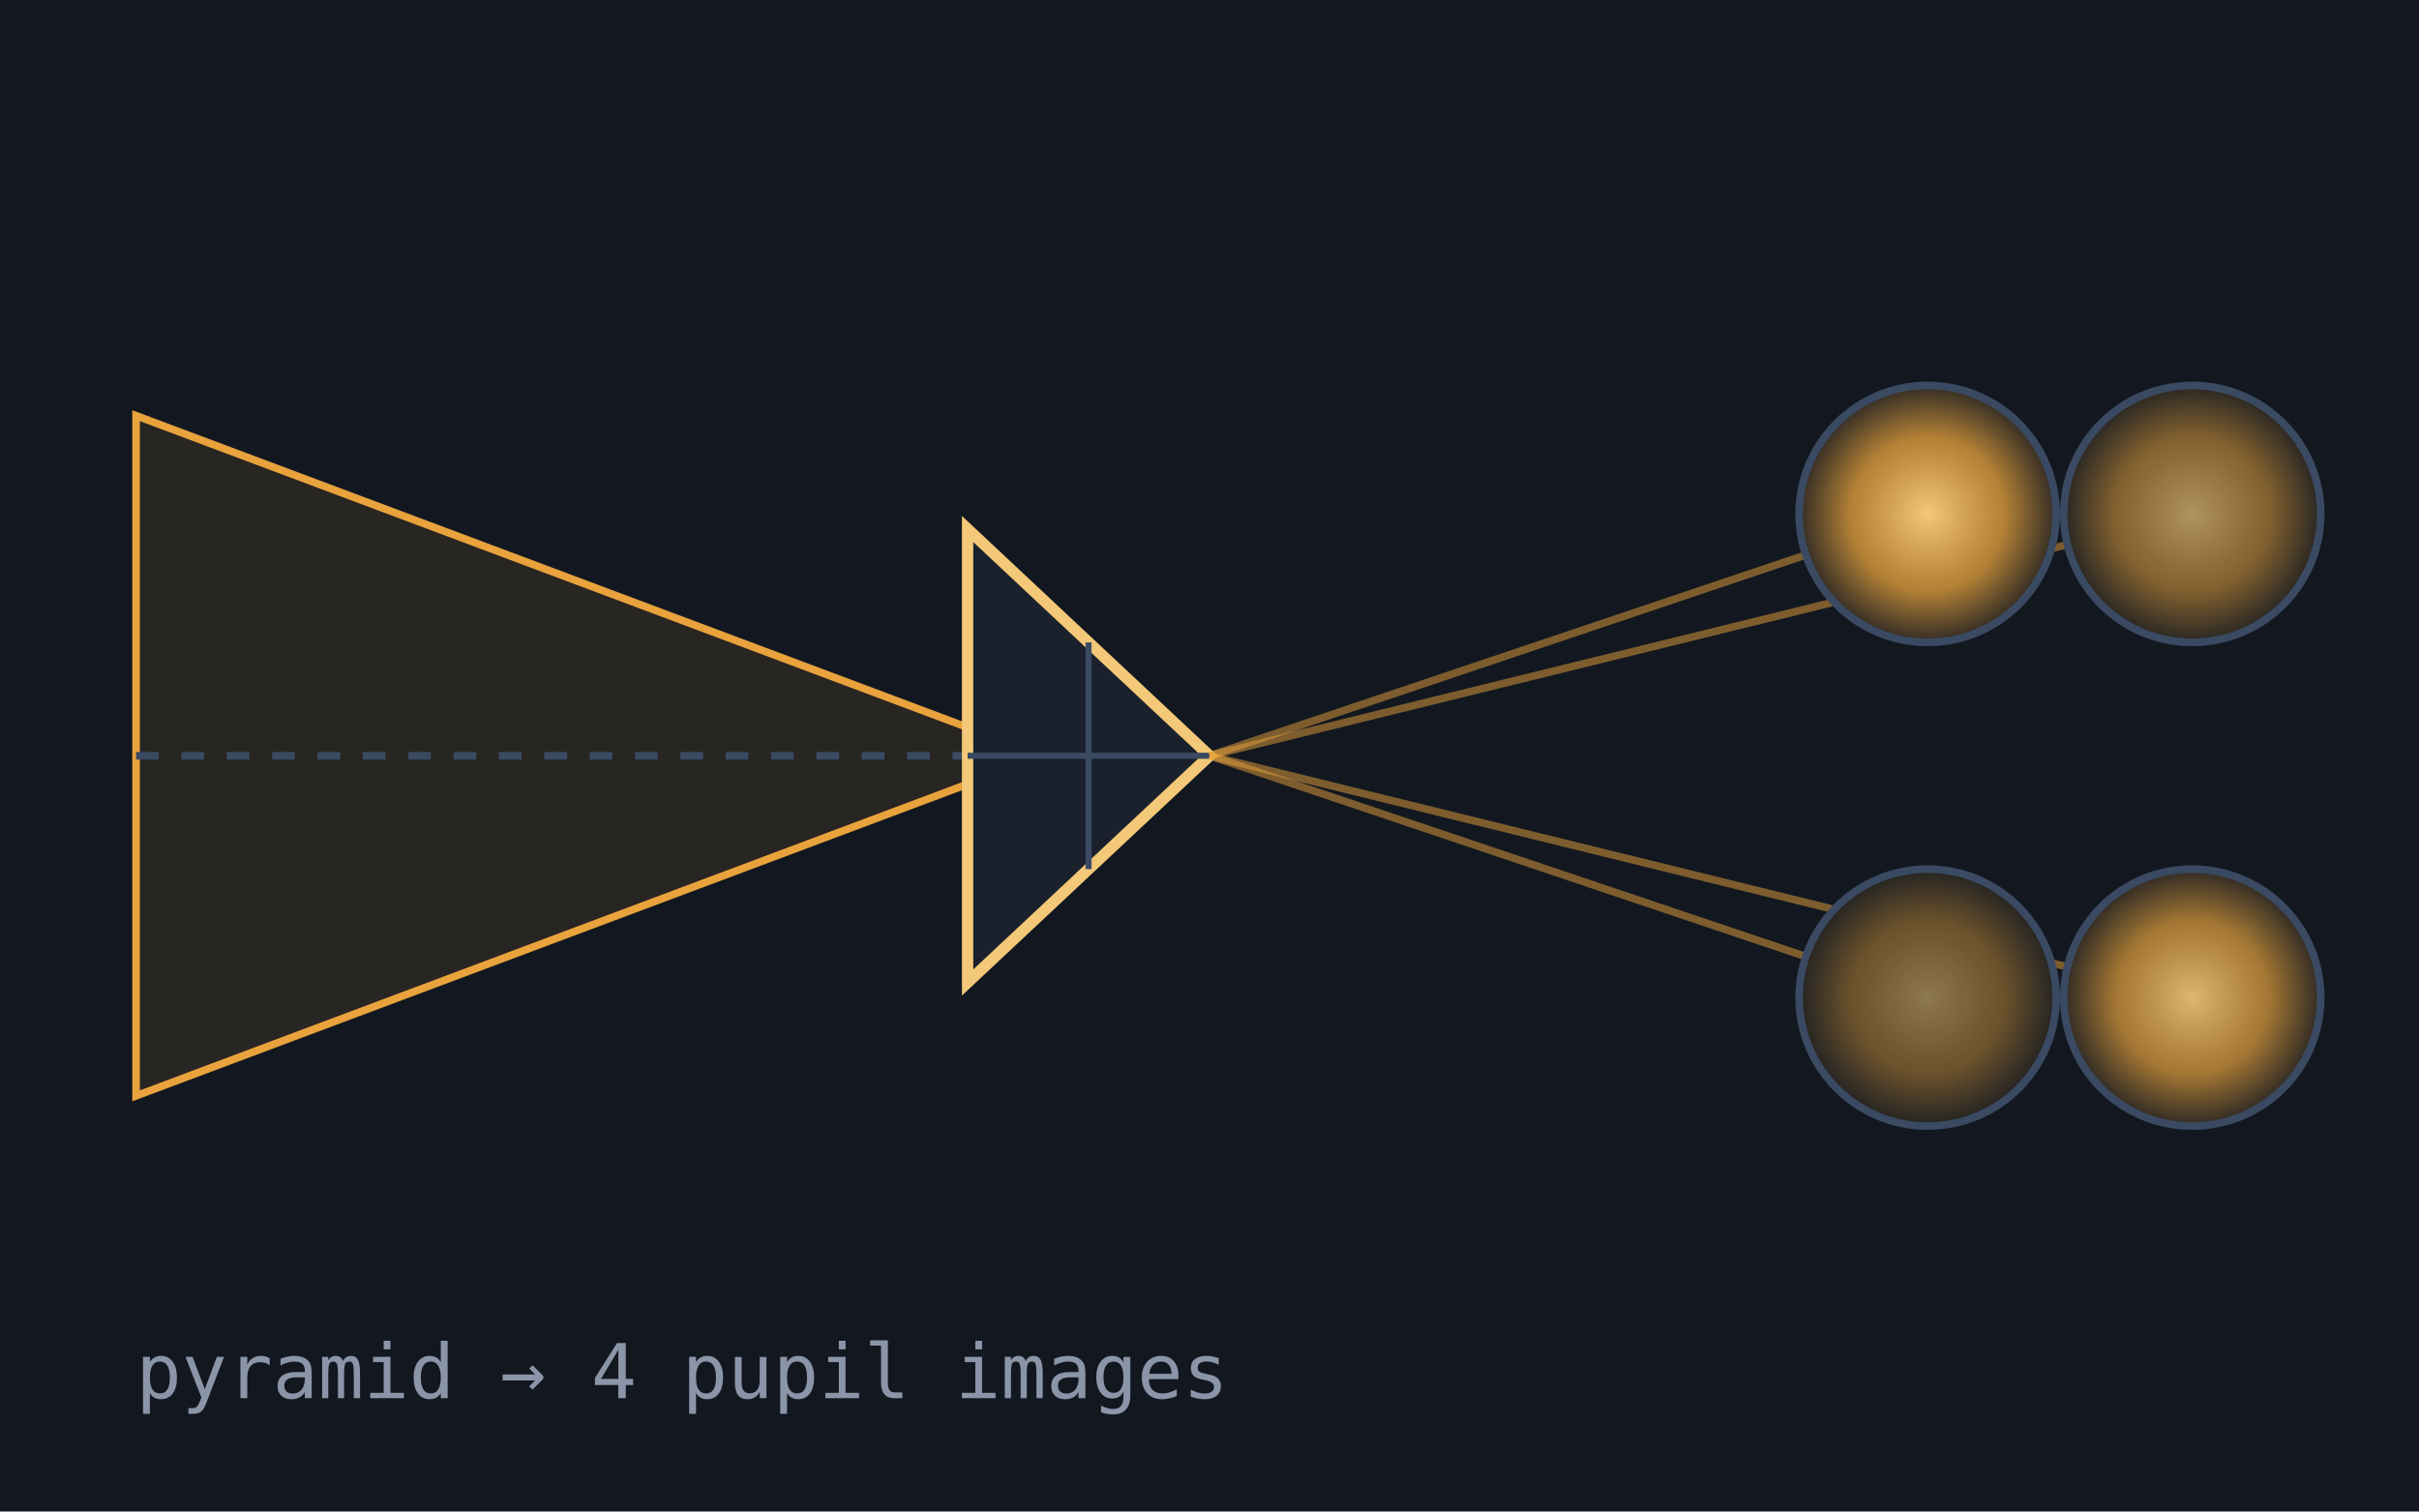
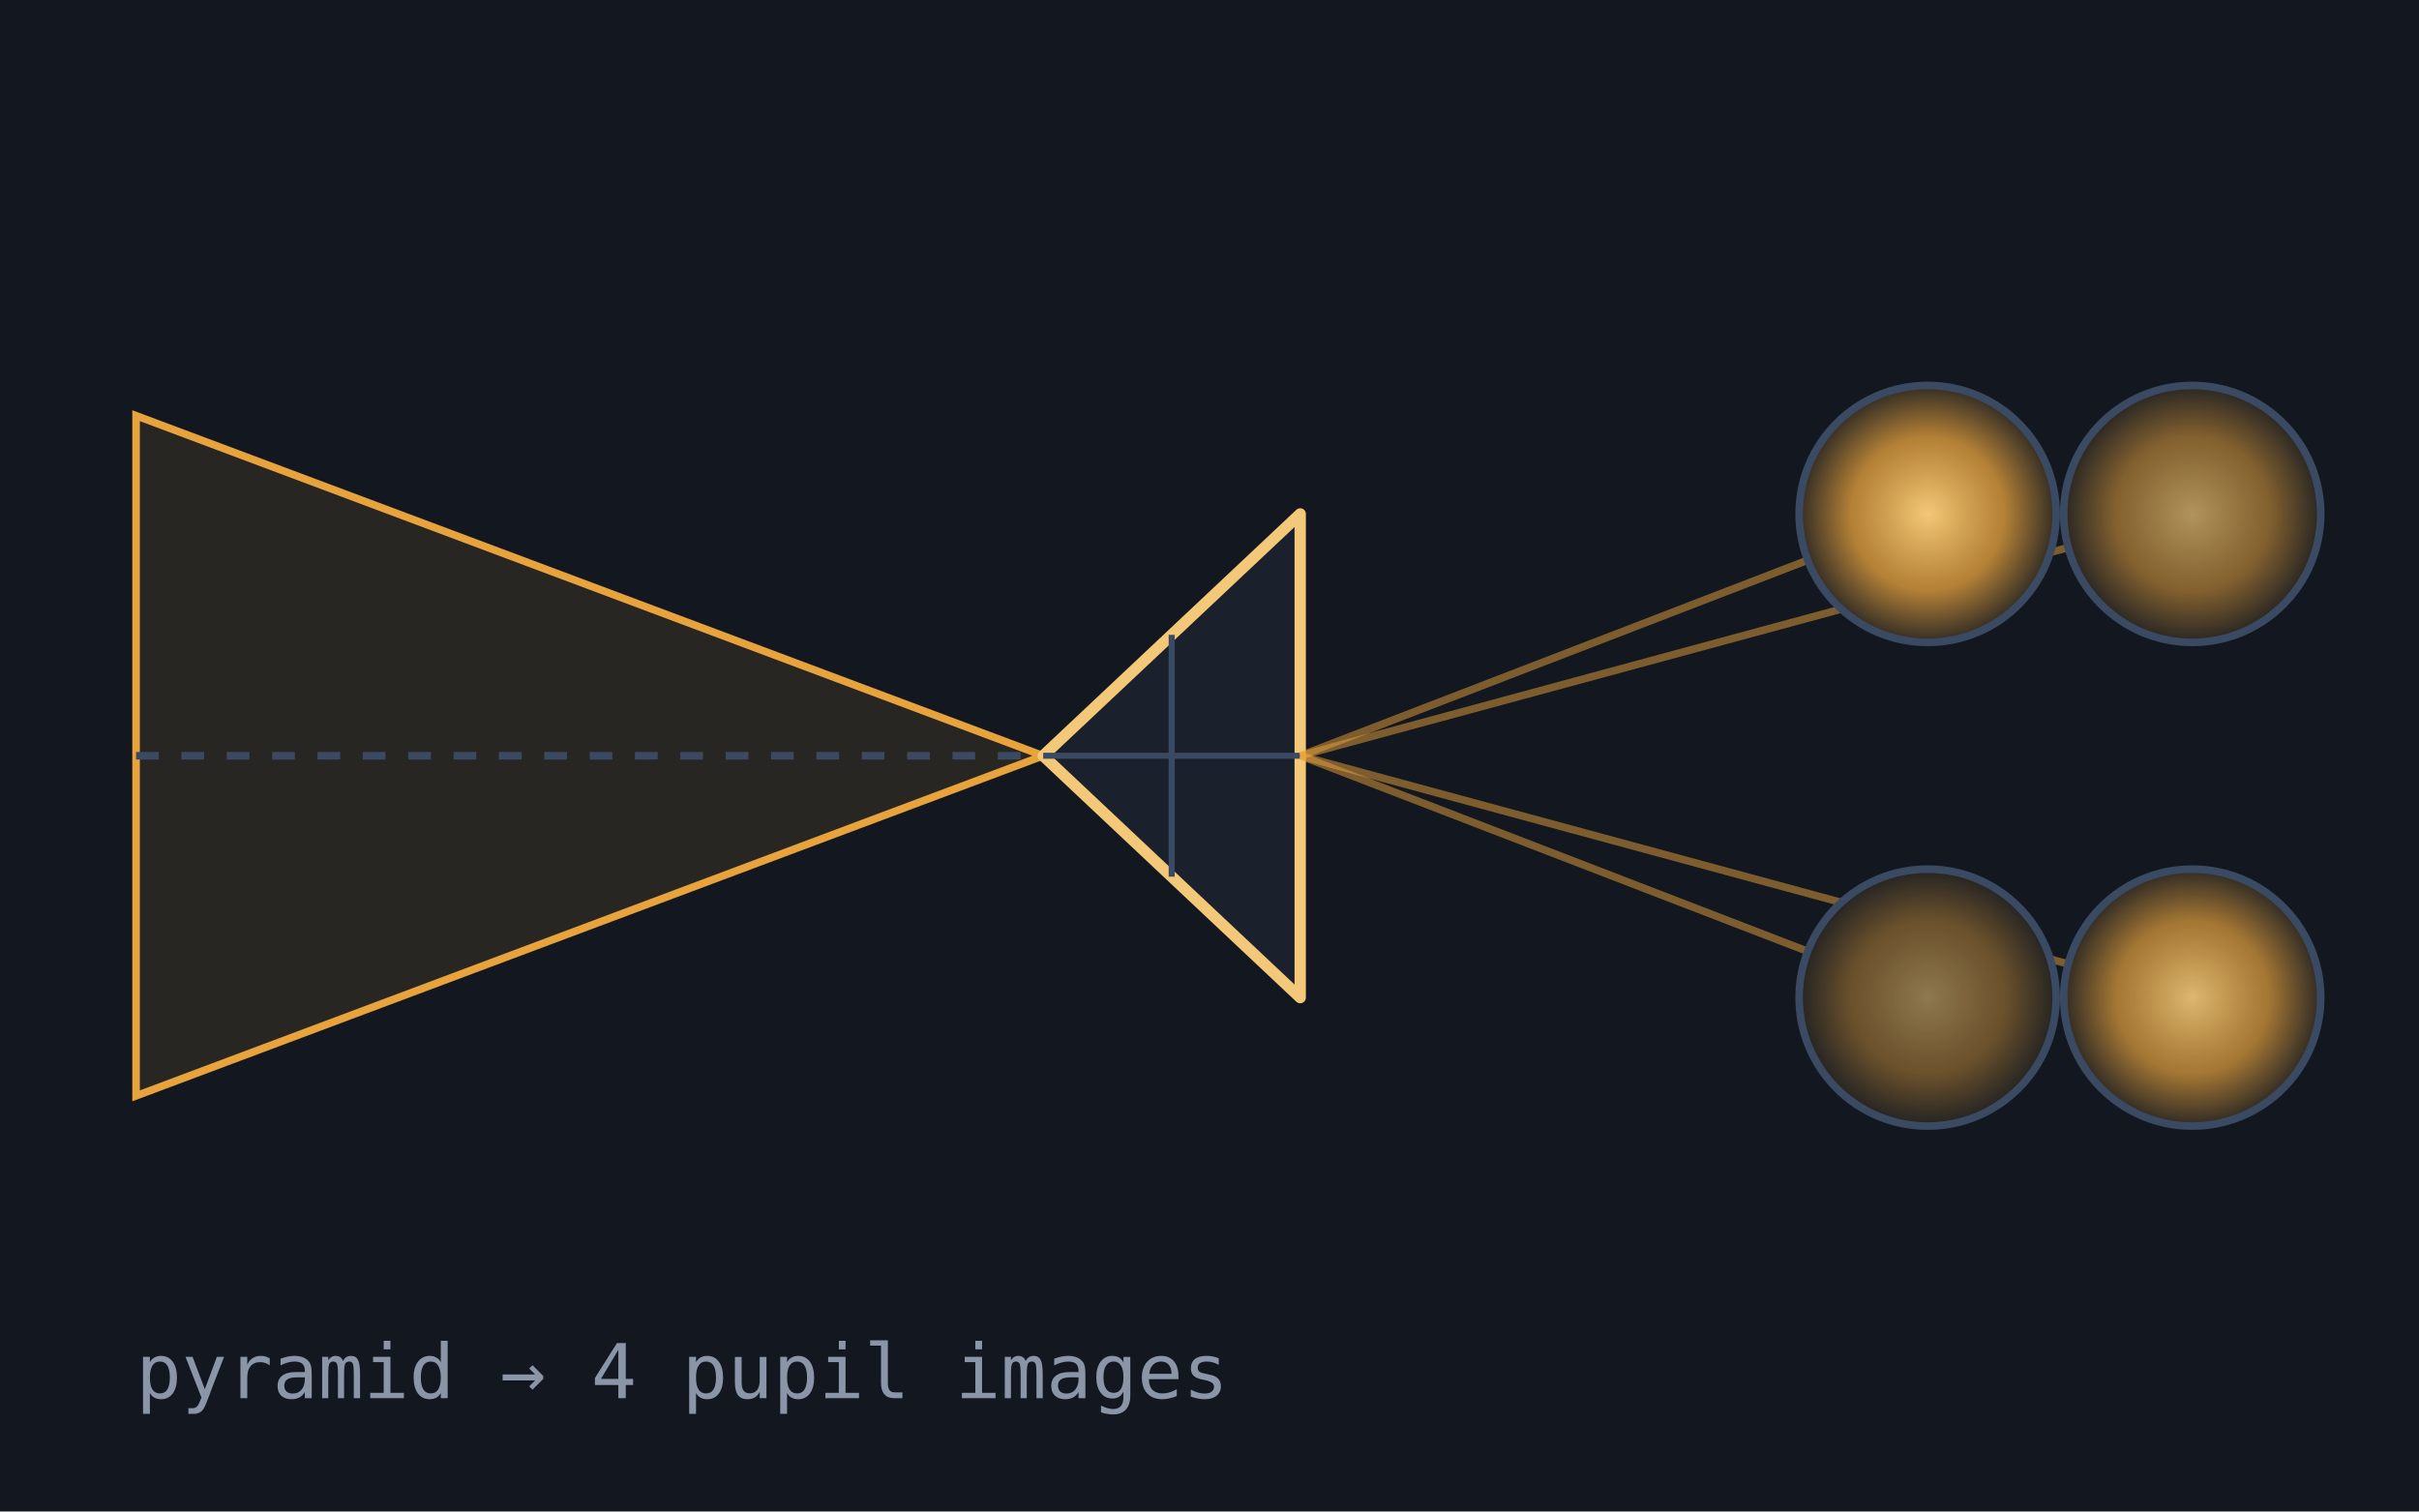
<svg xmlns="http://www.w3.org/2000/svg" viewBox="0 0 320 200" role="img">
  <defs>
    <radialGradient id="p">
      <stop offset="0" stop-color="#f3c878" />
      <stop offset="0.6" stop-color="#e8a33d" stop-opacity=".75" />
      <stop offset="1" stop-color="#e8a33d" stop-opacity=".15" />
    </radialGradient>
  </defs>
  <rect width="320" height="200" fill="#131820" />
  <polygon points="18,55 138,100 18,145" fill="#e8a33d" fill-opacity=".10" stroke="#e8a33d" stroke-width="1" />
  <line x1="18" y1="100" x2="138" y2="100" stroke="#3a4a63" stroke-dasharray="3 3" />
-   <polygon points="128,70 160,100 128,130" fill="#1a212c" stroke="#f3c878" stroke-width="1.5" />
-   <line x1="128" y1="100" x2="160" y2="100" stroke="#3a4a63" stroke-width=".8" />
-   <line x1="144" y1="85" x2="144" y2="115" stroke="#3a4a63" stroke-width=".8" />
-   <line x1="160" y1="100" x2="255" y2="68" stroke="#e8a33d" stroke-opacity=".5" />
-   <line x1="160" y1="100" x2="290" y2="68" stroke="#e8a33d" stroke-opacity=".5" />
-   <line x1="160" y1="100" x2="255" y2="132" stroke="#e8a33d" stroke-opacity=".5" />
-   <line x1="160" y1="100" x2="290" y2="132" stroke="#e8a33d" stroke-opacity=".5" />
+   <polygon points="138,100 172,68 172,132" fill="#1a212c" stroke="#f3c878" stroke-width="1.5" stroke-linejoin="round" />
+   <line x1="138" y1="100" x2="172" y2="100" stroke="#3a4a63" stroke-width=".8" />
+   <line x1="155" y1="84" x2="155" y2="116" stroke="#3a4a63" stroke-width=".8" />
+   <line x1="172" y1="100" x2="255" y2="68" stroke="#e8a33d" stroke-opacity=".5" />
+   <line x1="172" y1="100" x2="290" y2="68" stroke="#e8a33d" stroke-opacity=".5" />
+   <line x1="172" y1="100" x2="255" y2="132" stroke="#e8a33d" stroke-opacity=".5" />
+   <line x1="172" y1="100" x2="290" y2="132" stroke="#e8a33d" stroke-opacity=".5" />
  <circle cx="255" cy="68" r="17" fill="#131820" />
  <circle cx="290" cy="68" r="17" fill="#131820" />
  <circle cx="255" cy="132" r="17" fill="#131820" />
  <circle cx="290" cy="132" r="17" fill="#131820" />
  <circle cx="255" cy="68" r="17" fill="url(#p)" opacity="1" />
  <circle cx="255" cy="68" r="17" fill="none" stroke="#3a4a63" />
  <circle cx="290" cy="68" r="17" fill="url(#p)" opacity="0.7" />
  <circle cx="290" cy="68" r="17" fill="none" stroke="#3a4a63" />
  <circle cx="255" cy="132" r="17" fill="url(#p)" opacity="0.55" />
  <circle cx="255" cy="132" r="17" fill="none" stroke="#3a4a63" />
  <circle cx="290" cy="132" r="17" fill="url(#p)" opacity="0.9" />
  <circle cx="290" cy="132" r="17" fill="none" stroke="#3a4a63" />
  <text x="18" y="185" fill="#8b95a8" font-family="ui-monospace,Menlo,monospace" font-size="10">pyramid → 4 pupil images</text>
</svg>
